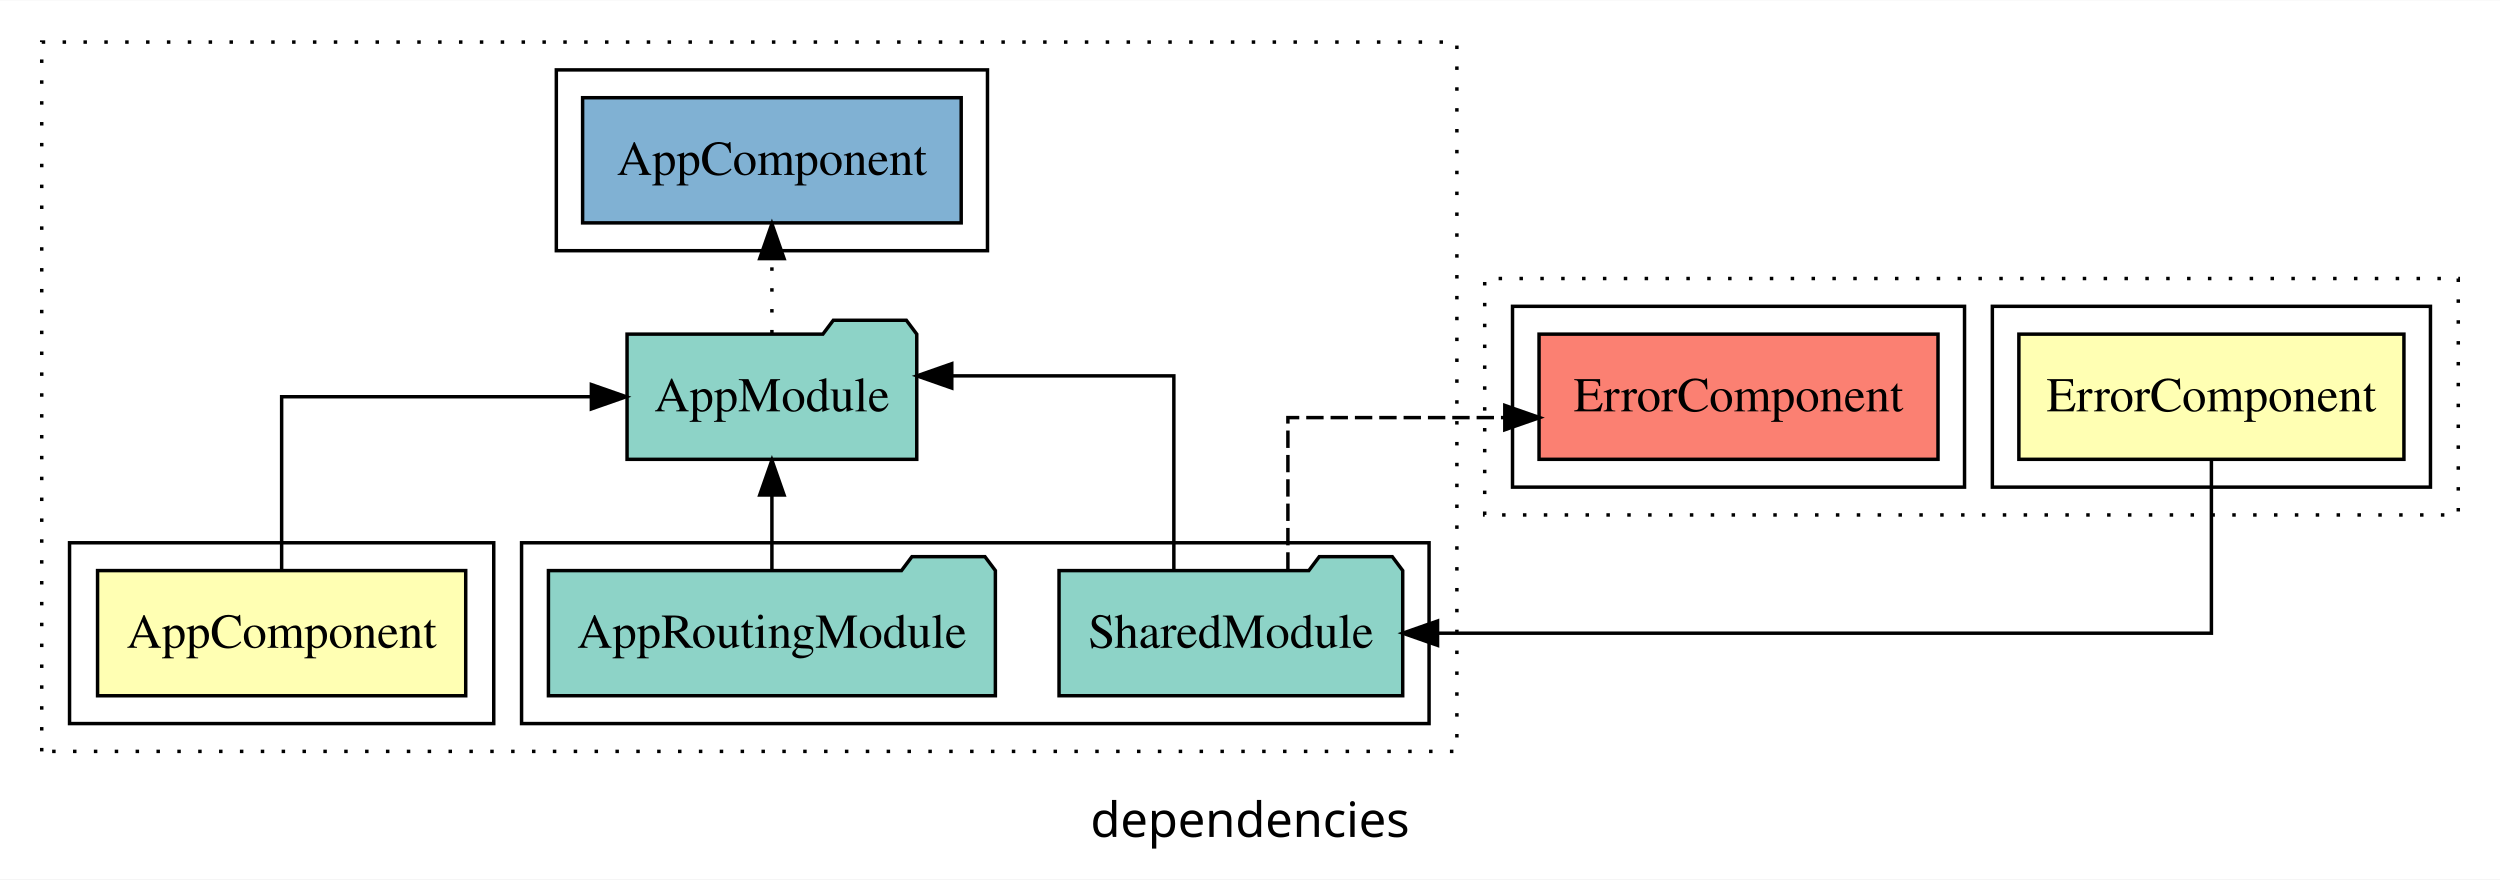
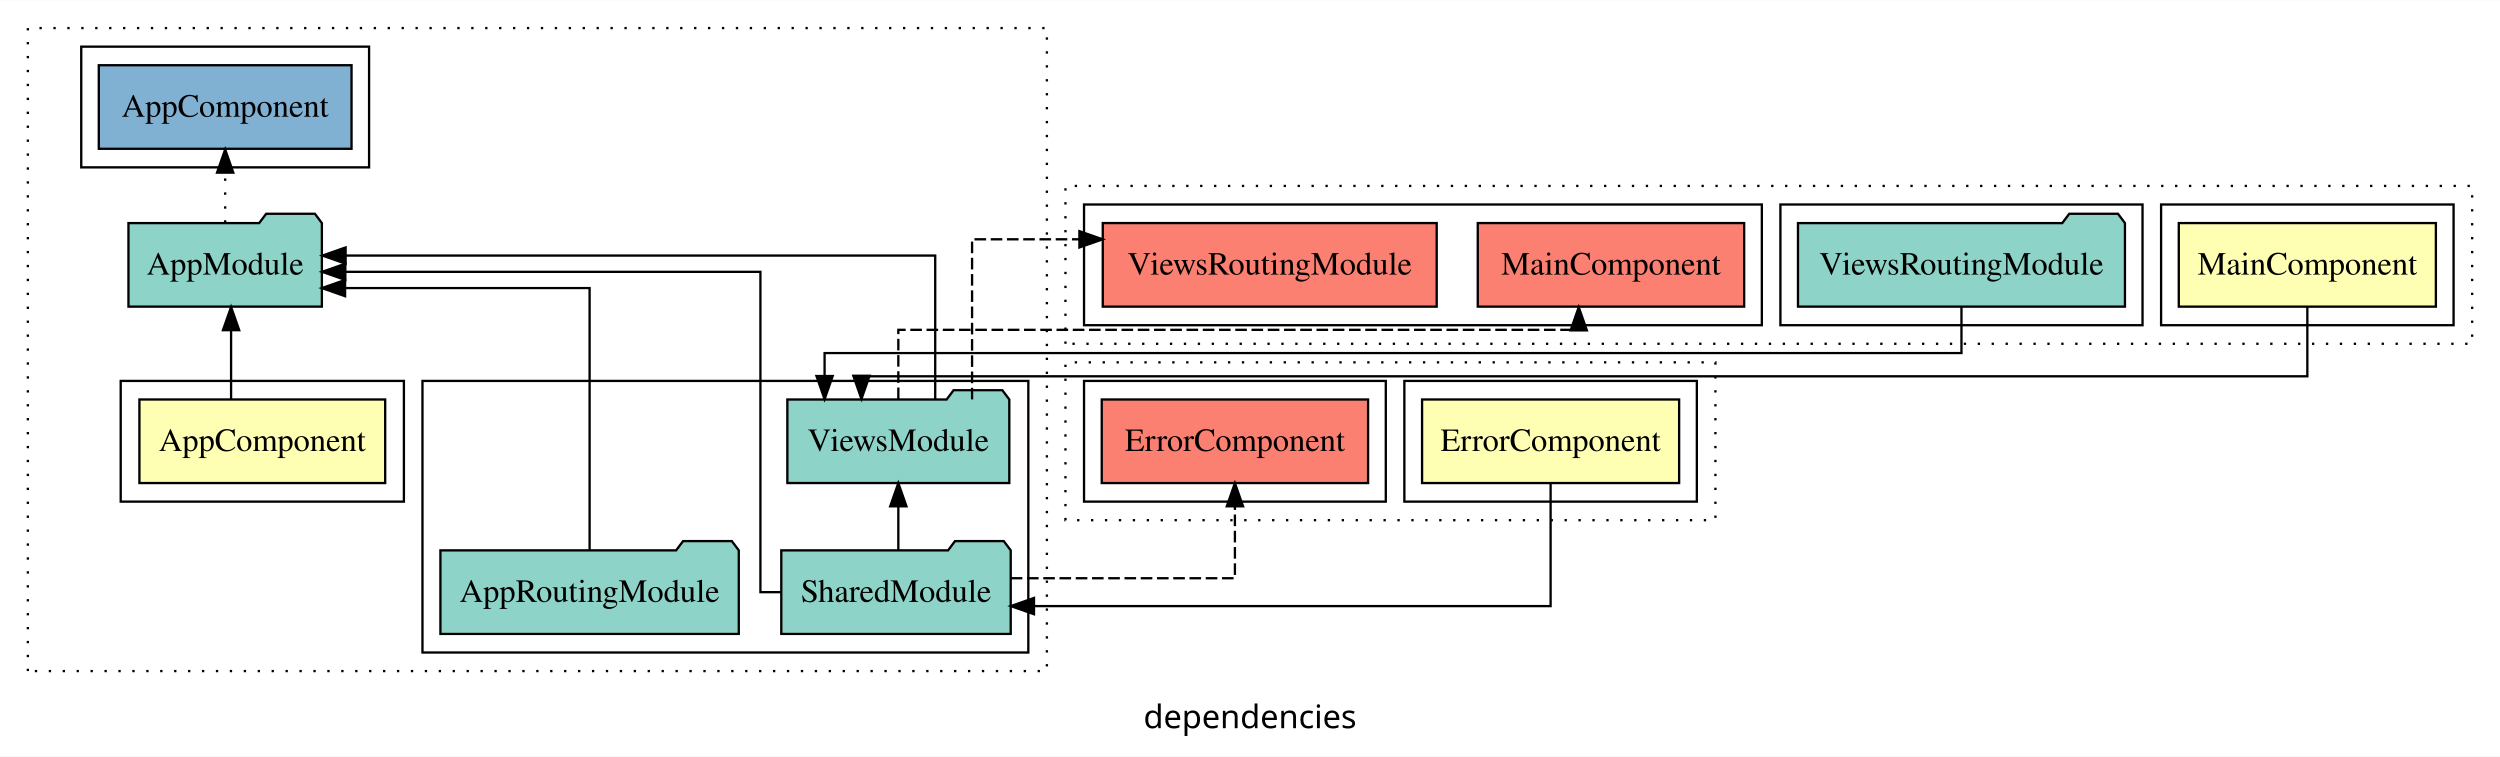
- <svg xmlns="http://www.w3.org/2000/svg" width="719pt" height="253pt" viewBox="0.00 0.00 719.00 252.80">
-   <g id="graph0" class="graph" transform="scale(1 1) rotate(0) translate(4 248.8)">
-     <polygon fill="white" stroke="transparent" points="-4,4 -4,-248.8 715,-248.8 715,4 -4,4" />
-     <text text-anchor="middle" x="355.5" y="-8.2" font-family="sans-serif" font-size="14.00">dependencies</text>
+ <svg xmlns="http://www.w3.org/2000/svg" width="1077pt" height="326pt" viewBox="0.00 0.00 1077.00 325.80">
+   <g id="graph0" class="graph" transform="scale(1 1) rotate(0) translate(4 321.8)">
+     <polygon fill="white" stroke="transparent" points="-4,4 -4,-321.8 1073,-321.8 1073,4 -4,4" />
+     <text text-anchor="middle" x="534.5" y="-8.2" font-family="sans-serif" font-size="14.00">dependencies</text>
    <g id="clust1" class="cluster">
-       <polygon fill="none" stroke="black" stroke-dasharray="1,5" points="8,-32.8 8,-236.8 415,-236.8 415,-32.8 8,-32.8" />
+       <polygon fill="none" stroke="black" stroke-dasharray="1,5" points="8,-32.8 8,-309.8 447,-309.8 447,-32.8 8,-32.8" />
    </g>
    <g id="clust2" class="cluster">
-       <polygon fill="none" stroke="black" points="16,-40.8 16,-92.8 138,-92.8 138,-40.8 16,-40.8" />
+       <polygon fill="none" stroke="black" points="48,-105.8 48,-157.8 170,-157.8 170,-105.8 48,-105.8" />
    </g>
    <g id="clust4" class="cluster">
-       <polygon fill="none" stroke="black" points="146,-40.8 146,-92.8 407,-92.8 407,-40.8 146,-40.8" />
+       <polygon fill="none" stroke="black" points="178,-40.8 178,-157.8 439,-157.8 439,-40.8 178,-40.8" />
    </g>
    <g id="clust6" class="cluster">
-       <polygon fill="none" stroke="black" points="156,-176.8 156,-228.8 280,-228.8 280,-176.8 156,-176.8" />
+       <polygon fill="none" stroke="black" points="31,-249.8 31,-301.8 155,-301.8 155,-249.8 31,-249.8" />
    </g>
    <g id="clust14" class="cluster">
-       <polygon fill="none" stroke="black" stroke-dasharray="1,5" points="423,-100.8 423,-168.8 703,-168.8 703,-100.8 423,-100.8" />
+       <polygon fill="none" stroke="black" stroke-dasharray="1,5" points="455,-97.8 455,-165.8 735,-165.8 735,-97.8 455,-97.8" />
    </g>
    <g id="clust15" class="cluster">
-       <polygon fill="none" stroke="black" points="569,-108.8 569,-160.8 695,-160.8 695,-108.8 569,-108.8" />
+       <polygon fill="none" stroke="black" points="601,-105.8 601,-157.8 727,-157.8 727,-105.8 601,-105.8" />
    </g>
    <g id="clust18" class="cluster">
-       <polygon fill="none" stroke="black" points="431,-108.8 431,-160.8 561,-160.8 561,-108.8 431,-108.8" />
+       <polygon fill="none" stroke="black" points="463,-105.8 463,-157.8 593,-157.8 593,-105.8 463,-105.8" />
+     </g>
+     <g id="clust21" class="cluster">
+       <polygon fill="none" stroke="black" stroke-dasharray="1,5" points="455,-173.8 455,-241.8 1061,-241.8 1061,-173.8 455,-173.8" />
+     </g>
+     <g id="clust22" class="cluster">
+       <polygon fill="none" stroke="black" points="927,-181.8 927,-233.8 1053,-233.8 1053,-181.8 927,-181.8" />
+     </g>
+     <g id="clust24" class="cluster">
+       <polygon fill="none" stroke="black" points="763,-181.8 763,-233.8 919,-233.8 919,-181.8 763,-181.8" />
+     </g>
+     <g id="clust25" class="cluster">
+       <polygon fill="none" stroke="black" points="463,-181.8 463,-233.8 755,-233.8 755,-181.8 463,-181.8" />
    </g>
    <g id="node1" class="node">
-       <polygon fill="#ffffb3" stroke="black" points="129.94,-84.8 24.06,-84.8 24.06,-48.8 129.94,-48.8 129.94,-84.8" />
-       <text text-anchor="middle" x="77" y="-62.6" font-family="Times,serif" font-size="14.00">AppComponent</text>
+       <polygon fill="#ffffb3" stroke="black" points="161.94,-149.8 56.06,-149.8 56.06,-113.8 161.94,-113.8 161.94,-149.8" />
+       <text text-anchor="middle" x="109" y="-127.6" font-family="Times,serif" font-size="14.00">AppComponent</text>
    </g>
    <g id="node2" class="node">
-       <polygon fill="#8dd3c7" stroke="black" points="259.66,-152.8 256.66,-156.8 235.66,-156.8 232.66,-152.8 176.34,-152.8 176.34,-116.8 259.66,-116.8 259.66,-152.8" />
-       <text text-anchor="middle" x="218" y="-130.6" font-family="Times,serif" font-size="14.00">AppModule</text>
+       <polygon fill="#8dd3c7" stroke="black" points="134.66,-225.8 131.66,-229.8 110.66,-229.8 107.66,-225.8 51.34,-225.8 51.34,-189.8 134.66,-189.8 134.66,-225.8" />
+       <text text-anchor="middle" x="93" y="-203.6" font-family="Times,serif" font-size="14.00">AppModule</text>
    </g>
    <g id="edge1" class="edge">
-       <path fill="none" stroke="black" d="M77,-85.02C77,-105.17 77,-134.8 77,-134.8 77,-134.8 166.08,-134.8 166.08,-134.8" />
-       <polygon fill="black" stroke="black" points="166.08,-138.3 176.08,-134.8 166.08,-131.3 166.08,-138.3" />
+       <path fill="none" stroke="black" d="M95.55,-149.81C95.55,-149.81 95.55,-179.65 95.55,-179.65" />
+       <polygon fill="black" stroke="black" points="92.05,-179.65 95.55,-189.65 99.05,-179.65 92.05,-179.65" />
+     </g>
+     <g id="node6" class="node">
+       <polygon fill="#80b1d3" stroke="black" points="147.44,-293.8 38.56,-293.8 38.56,-257.8 147.44,-257.8 147.44,-293.8" />
+       <text text-anchor="middle" x="93" y="-271.6" font-family="Times,serif" font-size="14.00">AppComponent </text>
+     </g>
+     <g id="edge5" class="edge">
+       <path fill="none" stroke="black" stroke-dasharray="1,5" d="M93,-226.02C93,-226.02 93,-247.53 93,-247.53" />
+       <polygon fill="black" stroke="black" points="89.5,-247.53 93,-257.53 96.5,-247.53 89.5,-247.53" />
+     </g>
+     <g id="node3" class="node">
+       <polygon fill="#8dd3c7" stroke="black" points="314.27,-84.8 311.27,-88.8 290.27,-88.8 287.27,-84.8 185.73,-84.8 185.73,-48.8 314.27,-48.8 314.27,-84.8" />
+       <text text-anchor="middle" x="250" y="-62.6" font-family="Times,serif" font-size="14.00">AppRoutingModule</text>
+     </g>
+     <g id="edge2" class="edge">
+       <path fill="none" stroke="black" d="M250,-85.01C250,-121.01 250,-197.8 250,-197.8 250,-197.8 144.66,-197.8 144.66,-197.8" />
+       <polygon fill="black" stroke="black" points="144.66,-194.3 134.66,-197.8 144.66,-201.3 144.66,-194.3" />
+     </g>
+     <g id="node4" class="node">
+       <polygon fill="#8dd3c7" stroke="black" points="431.42,-84.8 428.42,-88.8 407.42,-88.8 404.42,-84.8 332.58,-84.8 332.58,-48.8 431.42,-48.8 431.42,-84.8" />
+       <text text-anchor="middle" x="382" y="-62.6" font-family="Times,serif" font-size="14.00">SharedModule</text>
+     </g>
+     <g id="edge3" class="edge">
+       <path fill="none" stroke="black" d="M332.71,-66.8C327.24,-66.8 323.59,-66.8 323.59,-66.8 323.59,-66.8 323.59,-204.8 323.59,-204.8 323.59,-204.8 144.76,-204.8 144.76,-204.8" />
+       <polygon fill="black" stroke="black" points="144.76,-201.3 134.76,-204.8 144.76,-208.3 144.76,-201.3" />
    </g>
    <g id="node5" class="node">
-       <polygon fill="#80b1d3" stroke="black" points="272.44,-220.8 163.56,-220.8 163.56,-184.8 272.44,-184.8 272.44,-220.8" />
-       <text text-anchor="middle" x="218" y="-198.6" font-family="Times,serif" font-size="14.00">AppComponent </text>
+       <polygon fill="#8dd3c7" stroke="black" points="430.81,-149.8 427.81,-153.8 406.81,-153.8 403.81,-149.8 335.19,-149.8 335.19,-113.8 430.81,-113.8 430.81,-149.8" />
+       <text text-anchor="middle" x="383" y="-127.6" font-family="Times,serif" font-size="14.00">ViewsModule</text>
+     </g>
+     <g id="edge9" class="edge">
+       <path fill="none" stroke="black" d="M383,-84.91C383,-84.91 383,-103.79 383,-103.79" />
+       <polygon fill="black" stroke="black" points="379.5,-103.79 383,-113.79 386.5,-103.79 379.5,-103.79" />
+     </g>
+     <g id="node8" class="node">
+       <polygon fill="#fb8072" stroke="black" points="585.37,-149.8 470.63,-149.8 470.63,-113.8 585.37,-113.8 585.37,-149.8" />
+       <text text-anchor="middle" x="528" y="-127.6" font-family="Times,serif" font-size="14.00">ErrorComponent </text>
+     </g>
+     <g id="edge7" class="edge">
+       <path fill="none" stroke="black" stroke-dasharray="5,2" d="M431.43,-72.8C473.78,-72.8 528,-72.8 528,-72.8 528,-72.8 528,-103.78 528,-103.78" />
+       <polygon fill="black" stroke="black" points="524.5,-103.78 528,-113.78 531.5,-103.78 524.5,-103.78" />
    </g>
    <g id="edge4" class="edge">
-       <path fill="none" stroke="black" stroke-dasharray="1,5" d="M218,-153.02C218,-153.02 218,-174.53 218,-174.53" />
-       <polygon fill="black" stroke="black" points="214.5,-174.53 218,-184.53 221.5,-174.53 214.5,-174.53" />
+       <path fill="none" stroke="black" d="M398.89,-149.95C398.89,-173.56 398.89,-211.8 398.89,-211.8 398.89,-211.8 144.89,-211.8 144.89,-211.8" />
+       <polygon fill="black" stroke="black" points="144.89,-208.3 134.89,-211.8 144.89,-215.3 144.89,-208.3" />
    </g>
-     <g id="node3" class="node">
-       <polygon fill="#8dd3c7" stroke="black" points="282.27,-84.8 279.27,-88.8 258.27,-88.8 255.27,-84.8 153.73,-84.8 153.73,-48.8 282.27,-48.8 282.27,-84.8" />
-       <text text-anchor="middle" x="218" y="-62.6" font-family="Times,serif" font-size="14.00">AppRoutingModule</text>
+     <g id="node11" class="node">
+       <polygon fill="#fb8072" stroke="black" points="747.38,-225.8 632.62,-225.8 632.62,-189.8 747.38,-189.8 747.38,-225.8" />
+       <text text-anchor="middle" x="690" y="-203.6" font-family="Times,serif" font-size="14.00">MainComponent </text>
    </g>
-     <g id="edge2" class="edge">
-       <path fill="none" stroke="black" d="M218,-85.02C218,-85.02 218,-106.53 218,-106.53" />
-       <polygon fill="black" stroke="black" points="214.5,-106.53 218,-116.53 221.5,-106.53 214.5,-106.53" />
+     <g id="edge11" class="edge">
+       <path fill="none" stroke="black" stroke-dasharray="5,2" d="M383,-149.95C383,-163.54 383,-179.8 383,-179.8 383,-179.8 676.12,-179.8 676.12,-179.8 676.12,-179.8 676.12,-180.78 676.12,-180.78" />
+       <polygon fill="black" stroke="black" points="672.62,-179.59 676.12,-189.59 679.62,-179.59 672.62,-179.59" />
    </g>
-     <g id="node4" class="node">
-       <polygon fill="#8dd3c7" stroke="black" points="399.42,-84.8 396.42,-88.8 375.42,-88.8 372.42,-84.8 300.58,-84.8 300.58,-48.8 399.42,-48.8 399.42,-84.8" />
-       <text text-anchor="middle" x="350" y="-62.6" font-family="Times,serif" font-size="14.00">SharedModule</text>
+     <g id="node12" class="node">
+       <polygon fill="#fb8072" stroke="black" points="614.93,-225.8 471.07,-225.8 471.07,-189.8 614.93,-189.8 614.93,-225.8" />
+       <text text-anchor="middle" x="543" y="-203.6" font-family="Times,serif" font-size="14.00">ViewsRoutingModule </text>
    </g>
-     <g id="edge3" class="edge">
-       <path fill="none" stroke="black" d="M333.6,-85.09C333.6,-107.01 333.6,-140.8 333.6,-140.8 333.6,-140.8 269.73,-140.8 269.73,-140.8" />
-       <polygon fill="black" stroke="black" points="269.73,-137.3 259.73,-140.8 269.73,-144.3 269.73,-137.3" />
+     <g id="edge12" class="edge">
+       <path fill="none" stroke="black" stroke-dasharray="5,2" d="M414.77,-149.83C414.77,-175.31 414.77,-218.8 414.77,-218.8 414.77,-218.8 461.01,-218.8 461.01,-218.8" />
+       <polygon fill="black" stroke="black" points="461.01,-222.3 471.01,-218.8 461.01,-215.3 461.01,-222.3" />
    </g>
    <g id="node7" class="node">
-       <polygon fill="#fb8072" stroke="black" points="553.37,-152.8 438.63,-152.8 438.63,-116.8 553.37,-116.8 553.37,-152.8" />
-       <text text-anchor="middle" x="496" y="-130.6" font-family="Times,serif" font-size="14.00">ErrorComponent </text>
+       <polygon fill="#ffffb3" stroke="black" points="719.37,-149.8 608.63,-149.8 608.63,-113.8 719.37,-113.8 719.37,-149.8" />
+       <text text-anchor="middle" x="664" y="-127.6" font-family="Times,serif" font-size="14.00">ErrorComponent</text>
    </g>
    <g id="edge6" class="edge">
-       <path fill="none" stroke="black" stroke-dasharray="5,2" d="M366.4,-85.07C366.4,-103.36 366.4,-128.8 366.4,-128.8 366.4,-128.8 428.78,-128.8 428.78,-128.8" />
-       <polygon fill="black" stroke="black" points="428.78,-132.3 438.78,-128.8 428.78,-125.3 428.78,-132.3" />
+       <path fill="none" stroke="black" d="M664,-113.52C664,-92.48 664,-60.8 664,-60.8 664,-60.8 441.44,-60.8 441.44,-60.8" />
+       <polygon fill="black" stroke="black" points="441.44,-57.3 431.44,-60.8 441.44,-64.3 441.44,-57.3" />
    </g>
-     <g id="node6" class="node">
-       <polygon fill="#ffffb3" stroke="black" points="687.37,-152.8 576.63,-152.8 576.63,-116.8 687.37,-116.8 687.37,-152.8" />
-       <text text-anchor="middle" x="632" y="-130.6" font-family="Times,serif" font-size="14.00">ErrorComponent</text>
+     <g id="node9" class="node">
+       <polygon fill="#ffffb3" stroke="black" points="1045.38,-225.8 934.62,-225.8 934.62,-189.8 1045.38,-189.8 1045.38,-225.8" />
+       <text text-anchor="middle" x="990" y="-203.6" font-family="Times,serif" font-size="14.00">MainComponent</text>
    </g>
-     <g id="edge5" class="edge">
-       <path fill="none" stroke="black" d="M632,-116.58C632,-96.43 632,-66.8 632,-66.8 632,-66.8 409.44,-66.8 409.44,-66.8" />
-       <polygon fill="black" stroke="black" points="409.44,-63.3 399.44,-66.8 409.44,-70.3 409.44,-63.3" />
+     <g id="edge8" class="edge">
+       <path fill="none" stroke="black" d="M990,-189.65C990,-176.06 990,-159.8 990,-159.8 990,-159.8 367.11,-159.8 367.11,-159.8 367.11,-159.8 367.11,-158.82 367.11,-158.82" />
+       <polygon fill="black" stroke="black" points="370.61,-160.01 367.11,-150.01 363.61,-160.01 370.61,-160.01" />
+     </g>
+     <g id="node10" class="node">
+       <polygon fill="#8dd3c7" stroke="black" points="911.43,-225.8 908.43,-229.8 887.43,-229.8 884.43,-225.8 770.57,-225.8 770.57,-189.8 911.43,-189.8 911.43,-225.8" />
+       <text text-anchor="middle" x="841" y="-203.6" font-family="Times,serif" font-size="14.00">ViewsRoutingModule</text>
+     </g>
+     <g id="edge10" class="edge">
+       <path fill="none" stroke="black" d="M841,-189.69C841,-179.9 841,-169.8 841,-169.8 841,-169.8 351.23,-169.8 351.23,-169.8 351.23,-169.8 351.23,-159.91 351.23,-159.91" />
+       <polygon fill="black" stroke="black" points="354.73,-159.91 351.23,-149.91 347.73,-159.91 354.73,-159.91" />
    </g>
  </g>
</svg>
